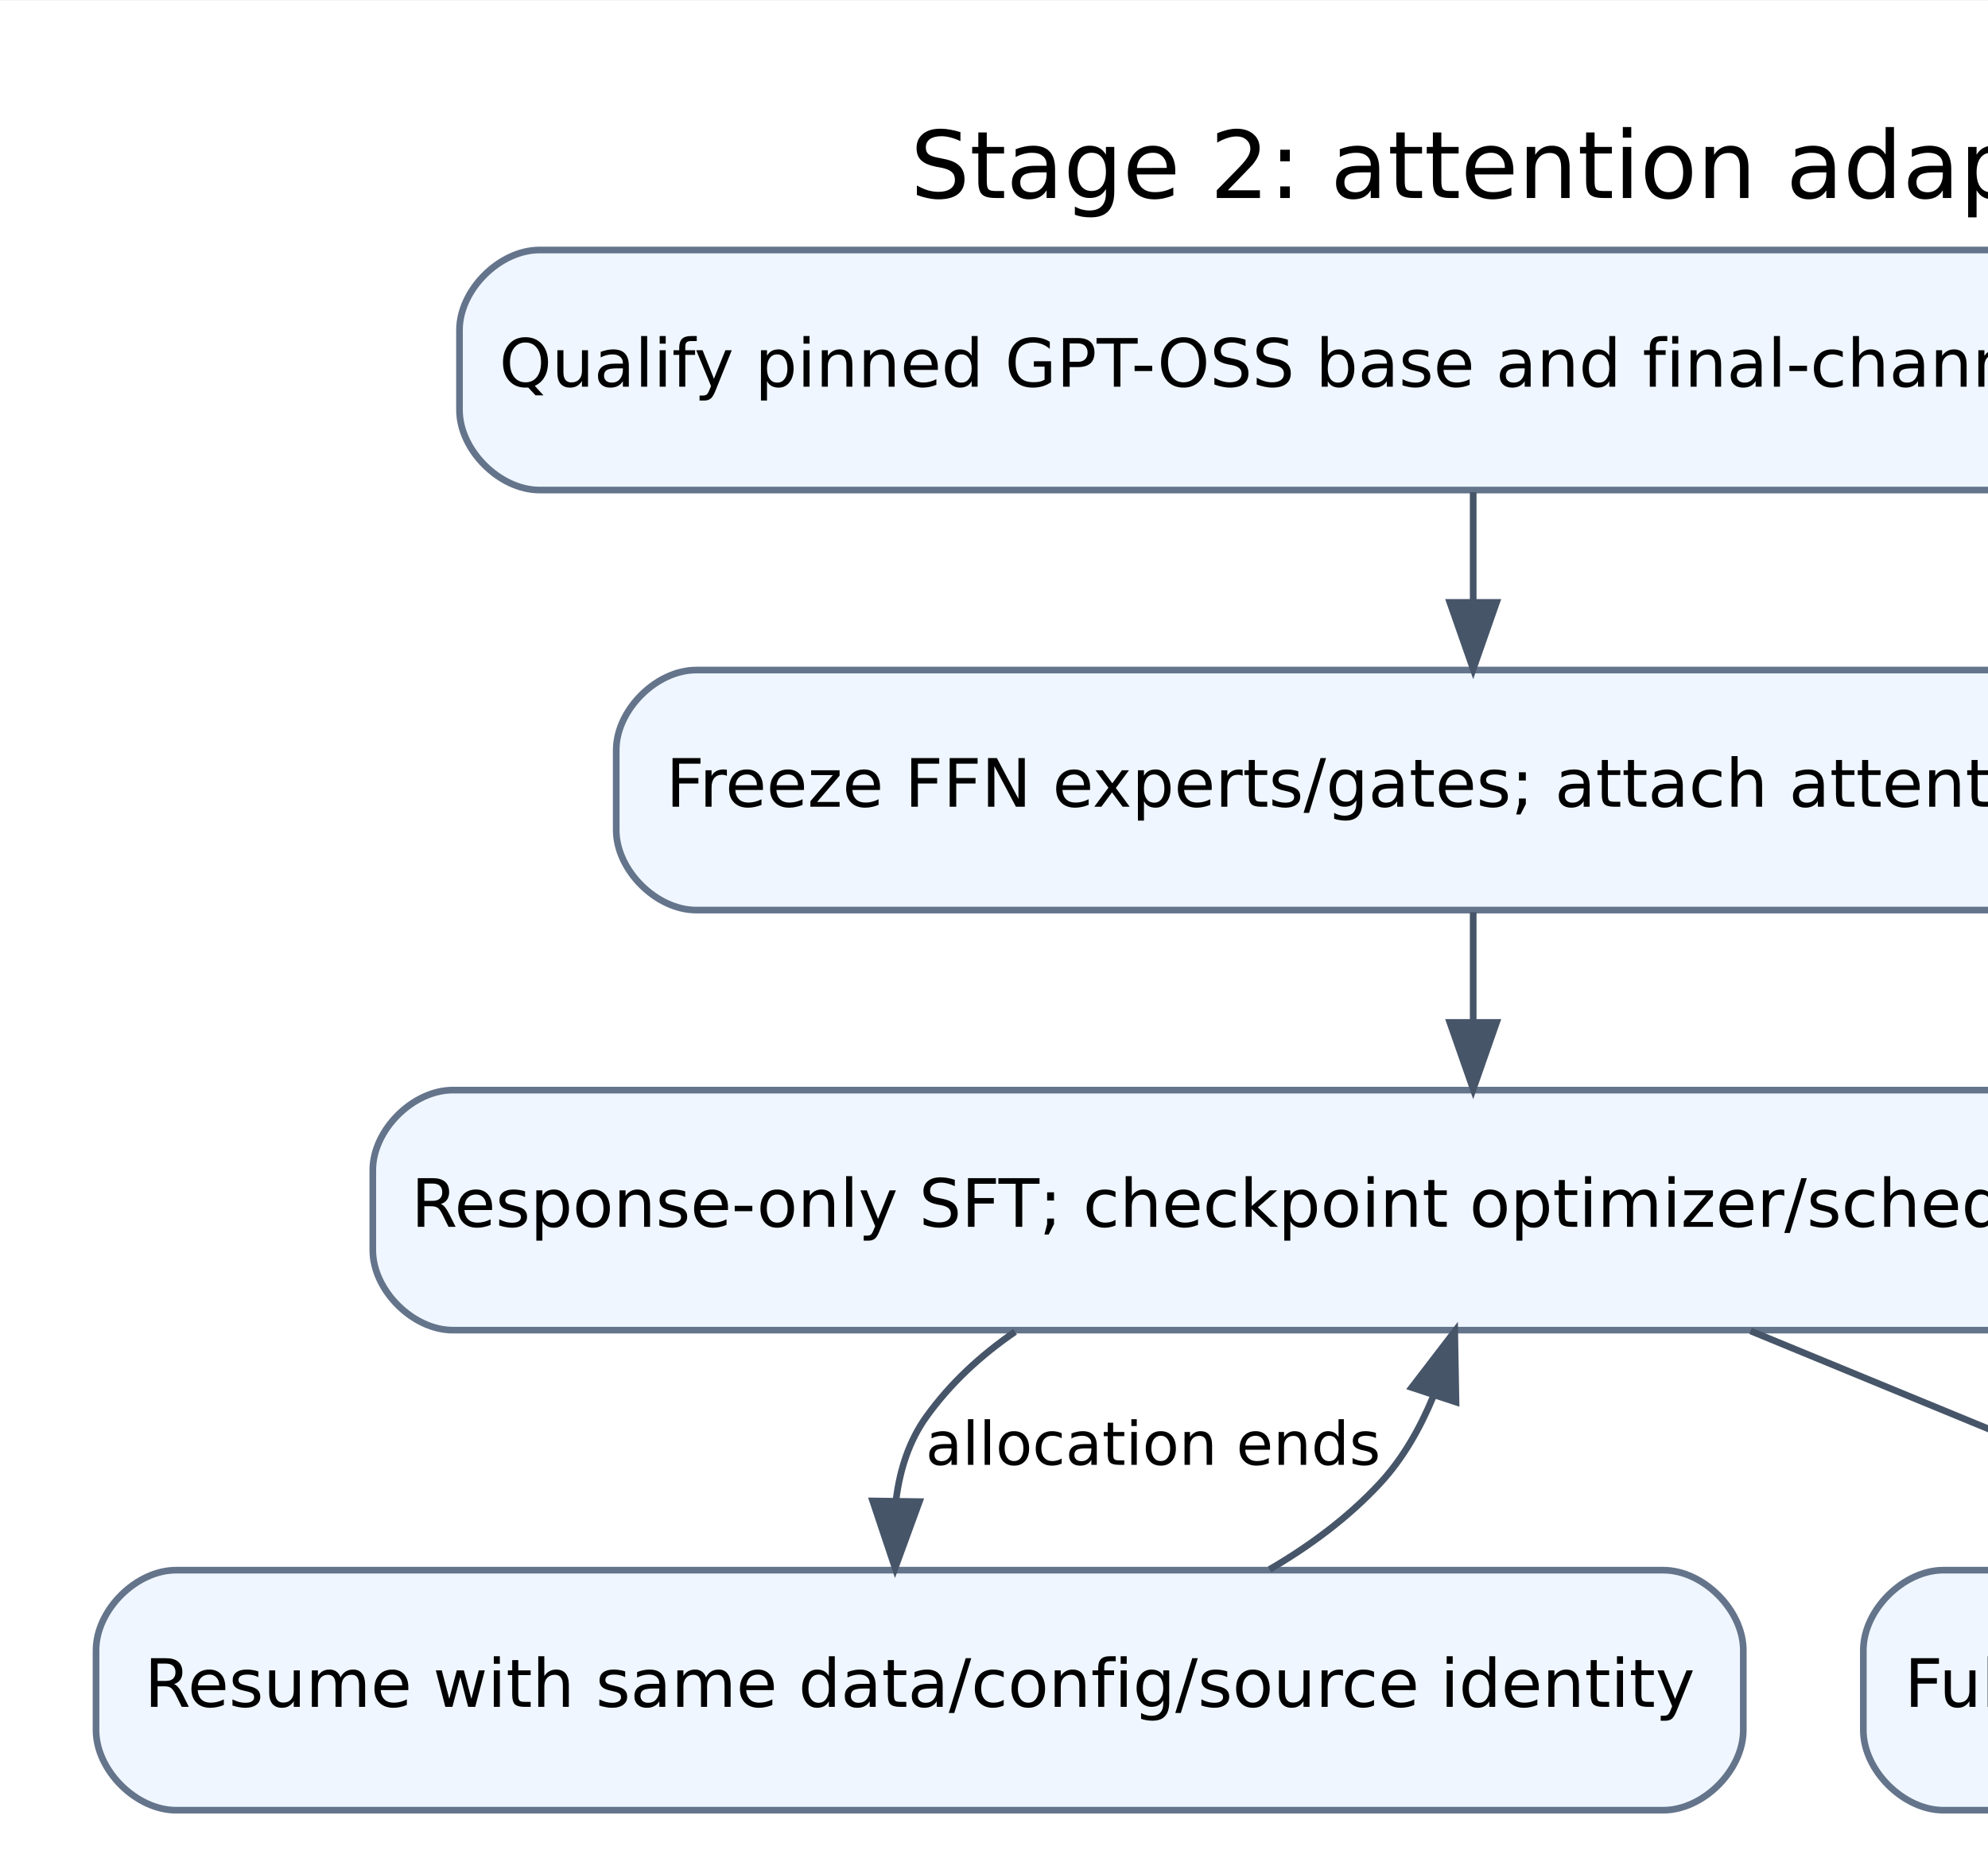
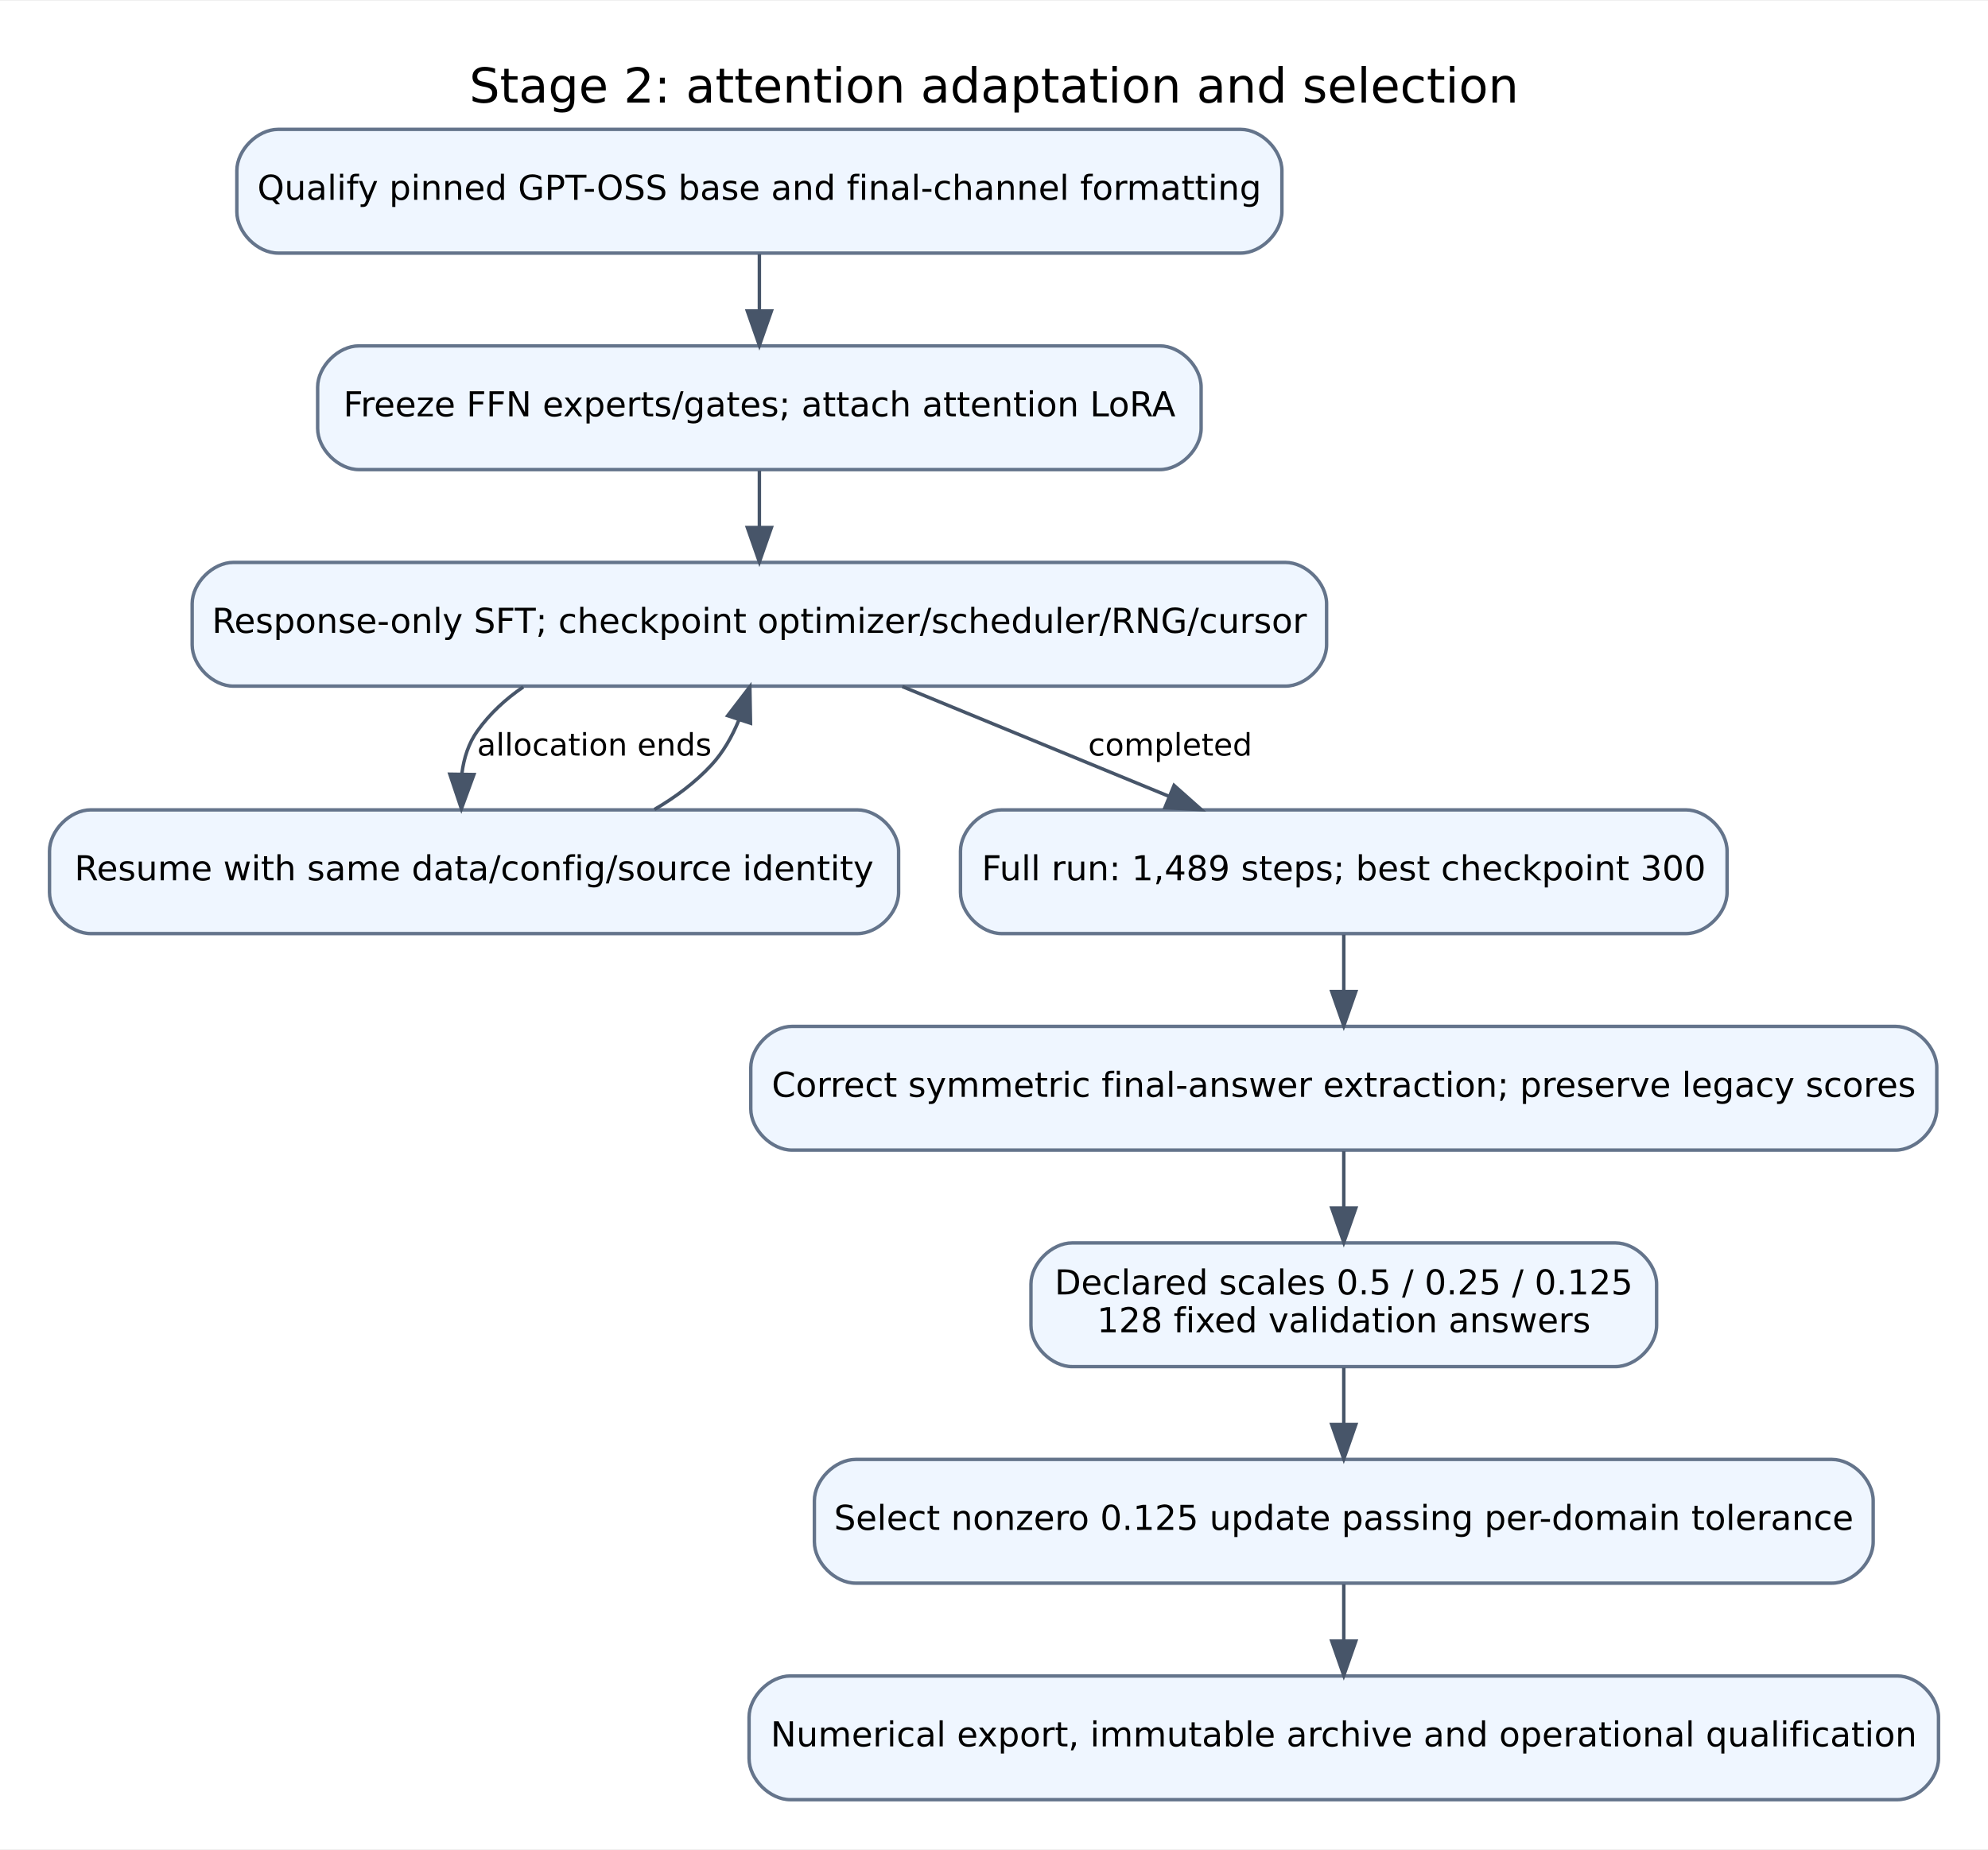
- <svg xmlns="http://www.w3.org/2000/svg" width="1124pt" height="1046pt" viewBox="0.00 0.00 578.30 537.80">
-   <g id="graph0" class="graph" transform="scale(1.94 1.94) rotate(0) translate(14.4 523.4)">
+ <svg xmlns="http://www.w3.org/2000/svg" width="578pt" height="538pt" viewBox="0.00 0.00 578.30 537.80">
+   <g id="graph0" class="graph" transform="scale(1 1) rotate(0) translate(14.4 523.4)">
    <polygon fill="white" stroke="transparent" points="-14.4,14.4 -14.4,-523.4 563.9,-523.4 563.9,14.4 -14.4,14.4" />
    <text text-anchor="middle" x="274.75" y="-493.8" font-family="DejaVu Sans" font-size="14.00">Stage 2: attention adaptation and selection</text>
    <g id="node1" class="node">
      <path fill="#eff6ff" stroke="#64748b" d="M346.5,-486C346.5,-486 66.5,-486 66.5,-486 60.5,-486 54.5,-480 54.5,-474 54.5,-474 54.5,-462 54.5,-462 54.5,-456 60.5,-450 66.5,-450 66.5,-450 346.5,-450 346.5,-450 352.5,-450 358.5,-456 358.5,-462 358.5,-462 358.5,-474 358.5,-474 358.5,-480 352.5,-486 346.5,-486" />
      <text text-anchor="middle" x="206.5" y="-465.5" font-family="DejaVu Sans" font-size="10.00">Qualify pinned GPT-OSS base and final-channel formatting</text>
    </g>
    <g id="node2" class="node">
      <path fill="#eff6ff" stroke="#64748b" d="M323,-423C323,-423 90,-423 90,-423 84,-423 78,-417 78,-411 78,-411 78,-399 78,-399 78,-393 84,-387 90,-387 90,-387 323,-387 323,-387 329,-387 335,-393 335,-399 335,-399 335,-411 335,-411 335,-417 329,-423 323,-423" />
      <text text-anchor="middle" x="206.5" y="-402.5" font-family="DejaVu Sans" font-size="10.00">Freeze FFN experts/gates; attach attention LoRA</text>
    </g>
    <g id="edge1" class="edge">
      <path fill="none" stroke="#475569" d="M206.5,-449.68C206.5,-444.62 206.5,-438.95 206.5,-433.42" />
      <polygon fill="#475569" stroke="#475569" points="210,-433.15 206.5,-423.15 203,-433.15 210,-433.15" />
    </g>
    <g id="node3" class="node">
      <path fill="#eff6ff" stroke="#64748b" d="M359.5,-360C359.5,-360 53.5,-360 53.5,-360 47.5,-360 41.5,-354 41.5,-348 41.5,-348 41.5,-336 41.5,-336 41.5,-330 47.5,-324 53.5,-324 53.5,-324 359.5,-324 359.5,-324 365.5,-324 371.5,-330 371.5,-336 371.5,-336 371.5,-348 371.5,-348 371.5,-354 365.5,-360 359.5,-360" />
      <text text-anchor="middle" x="206.5" y="-339.5" font-family="DejaVu Sans" font-size="10.00">Response-only SFT; checkpoint optimizer/scheduler/RNG/cursor</text>
    </g>
    <g id="edge2" class="edge">
      <path fill="none" stroke="#475569" d="M206.5,-386.68C206.5,-381.62 206.5,-375.95 206.5,-370.42" />
      <polygon fill="#475569" stroke="#475569" points="210,-370.15 206.5,-360.15 203,-370.15 210,-370.15" />
    </g>
    <g id="node4" class="node">
      <path fill="#eff6ff" stroke="#64748b" d="M235,-288C235,-288 12,-288 12,-288 6,-288 0,-282 0,-276 0,-276 0,-264 0,-264 0,-258 6,-252 12,-252 12,-252 235,-252 235,-252 241,-252 247,-258 247,-264 247,-264 247,-276 247,-276 247,-282 241,-288 235,-288" />
      <text text-anchor="middle" x="123.5" y="-267.5" font-family="DejaVu Sans" font-size="10.00">Resume with same data/config/source identity</text>
    </g>
    <g id="edge3" class="edge">
      <path fill="none" stroke="#475569" d="M137.8,-323.75C132.69,-320.25 128.12,-316.05 124.5,-311 121.9,-307.38 120.54,-303.07 119.97,-298.63" />
      <polygon fill="#475569" stroke="#475569" points="123.46,-298.28 119.82,-288.33 116.46,-298.38 123.46,-298.28" />
      <text text-anchor="middle" x="158.5" y="-303.8" font-family="DejaVu Sans" font-size="9.00">allocation ends</text>
    </g>
    <g id="node5" class="node">
      <path fill="#eff6ff" stroke="#64748b" d="M476,-288C476,-288 277,-288 277,-288 271,-288 265,-282 265,-276 265,-276 265,-264 265,-264 265,-258 271,-252 277,-252 277,-252 476,-252 476,-252 482,-252 488,-258 488,-264 488,-264 488,-276 488,-276 488,-282 482,-288 476,-288" />
      <text text-anchor="middle" x="376.5" y="-267.5" font-family="DejaVu Sans" font-size="10.00">Full run: 1,489 steps; best checkpoint 300</text>
    </g>
    <g id="edge5" class="edge">
      <path fill="none" stroke="#475569" d="M248.09,-323.88C271.53,-314.22 301,-302.09 325.8,-291.88" />
      <polygon fill="#475569" stroke="#475569" points="327.13,-295.11 335.05,-288.07 324.47,-288.64 327.13,-295.11" />
      <text text-anchor="middle" x="326" y="-303.8" font-family="DejaVu Sans" font-size="9.00">completed</text>
    </g>
    <g id="edge4" class="edge">
      <path fill="none" stroke="#475569" d="M175.96,-288.11C182.07,-291.67 187.79,-295.93 192.5,-301 195.95,-304.71 198.56,-309.32 200.52,-314.08" />
      <polygon fill="#475569" stroke="#475569" points="197.28,-315.4 203.73,-323.81 203.92,-313.21 197.28,-315.4" />
    </g>
    <g id="node6" class="node">
      <path fill="#eff6ff" stroke="#64748b" d="M537,-225C537,-225 216,-225 216,-225 210,-225 204,-219 204,-213 204,-213 204,-201 204,-201 204,-195 210,-189 216,-189 216,-189 537,-189 537,-189 543,-189 549,-195 549,-201 549,-201 549,-213 549,-213 549,-219 543,-225 537,-225" />
      <text text-anchor="middle" x="376.5" y="-204.5" font-family="DejaVu Sans" font-size="10.00">Correct symmetric final-answer extraction; preserve legacy scores</text>
    </g>
    <g id="edge6" class="edge">
      <path fill="none" stroke="#475569" d="M376.5,-251.68C376.5,-246.62 376.5,-240.95 376.5,-235.42" />
      <polygon fill="#475569" stroke="#475569" points="380,-235.15 376.5,-225.15 373,-235.15 380,-235.15" />
    </g>
    <g id="node7" class="node">
      <path fill="#eff6ff" stroke="#64748b" d="M455.5,-162C455.5,-162 297.5,-162 297.5,-162 291.5,-162 285.5,-156 285.5,-150 285.5,-150 285.5,-138 285.5,-138 285.5,-132 291.5,-126 297.5,-126 297.5,-126 455.5,-126 455.5,-126 461.5,-126 467.5,-132 467.5,-138 467.5,-138 467.5,-150 467.5,-150 467.5,-156 461.5,-162 455.5,-162" />
      <text text-anchor="middle" x="376.5" y="-147" font-family="DejaVu Sans" font-size="10.00">Declared scales 0.5 / 0.25 / 0.125</text>
      <text text-anchor="middle" x="376.5" y="-136" font-family="DejaVu Sans" font-size="10.00">128 fixed validation answers</text>
    </g>
    <g id="edge7" class="edge">
      <path fill="none" stroke="#475569" d="M376.5,-188.68C376.5,-183.62 376.5,-177.95 376.5,-172.42" />
      <polygon fill="#475569" stroke="#475569" points="380,-172.15 376.5,-162.15 373,-172.15 380,-172.15" />
    </g>
    <g id="node8" class="node">
      <path fill="#eff6ff" stroke="#64748b" d="M518.5,-99C518.5,-99 234.5,-99 234.5,-99 228.5,-99 222.5,-93 222.5,-87 222.5,-87 222.5,-75 222.5,-75 222.5,-69 228.5,-63 234.5,-63 234.5,-63 518.5,-63 518.5,-63 524.5,-63 530.5,-69 530.5,-75 530.5,-75 530.5,-87 530.5,-87 530.5,-93 524.5,-99 518.5,-99" />
      <text text-anchor="middle" x="376.5" y="-78.5" font-family="DejaVu Sans" font-size="10.00">Select nonzero 0.125 update passing per-domain tolerance</text>
    </g>
    <g id="edge8" class="edge">
      <path fill="none" stroke="#475569" d="M376.5,-125.68C376.5,-120.62 376.5,-114.95 376.5,-109.42" />
      <polygon fill="#475569" stroke="#475569" points="380,-109.15 376.5,-99.15 373,-109.15 380,-109.15" />
    </g>
    <g id="node9" class="node">
      <path fill="#eff6ff" stroke="#64748b" d="M537.5,-36C537.5,-36 215.5,-36 215.5,-36 209.5,-36 203.5,-30 203.5,-24 203.5,-24 203.5,-12 203.5,-12 203.5,-6 209.5,0 215.5,0 215.5,0 537.5,0 537.5,0 543.5,0 549.5,-6 549.5,-12 549.5,-12 549.5,-24 549.5,-24 549.5,-30 543.5,-36 537.5,-36" />
      <text text-anchor="middle" x="376.5" y="-15.5" font-family="DejaVu Sans" font-size="10.00">Numerical export, immutable archive and operational qualification</text>
    </g>
    <g id="edge9" class="edge">
      <path fill="none" stroke="#475569" d="M376.5,-62.68C376.5,-57.62 376.5,-51.95 376.5,-46.42" />
      <polygon fill="#475569" stroke="#475569" points="380,-46.15 376.5,-36.15 373,-46.15 380,-46.15" />
    </g>
  </g>
</svg>
